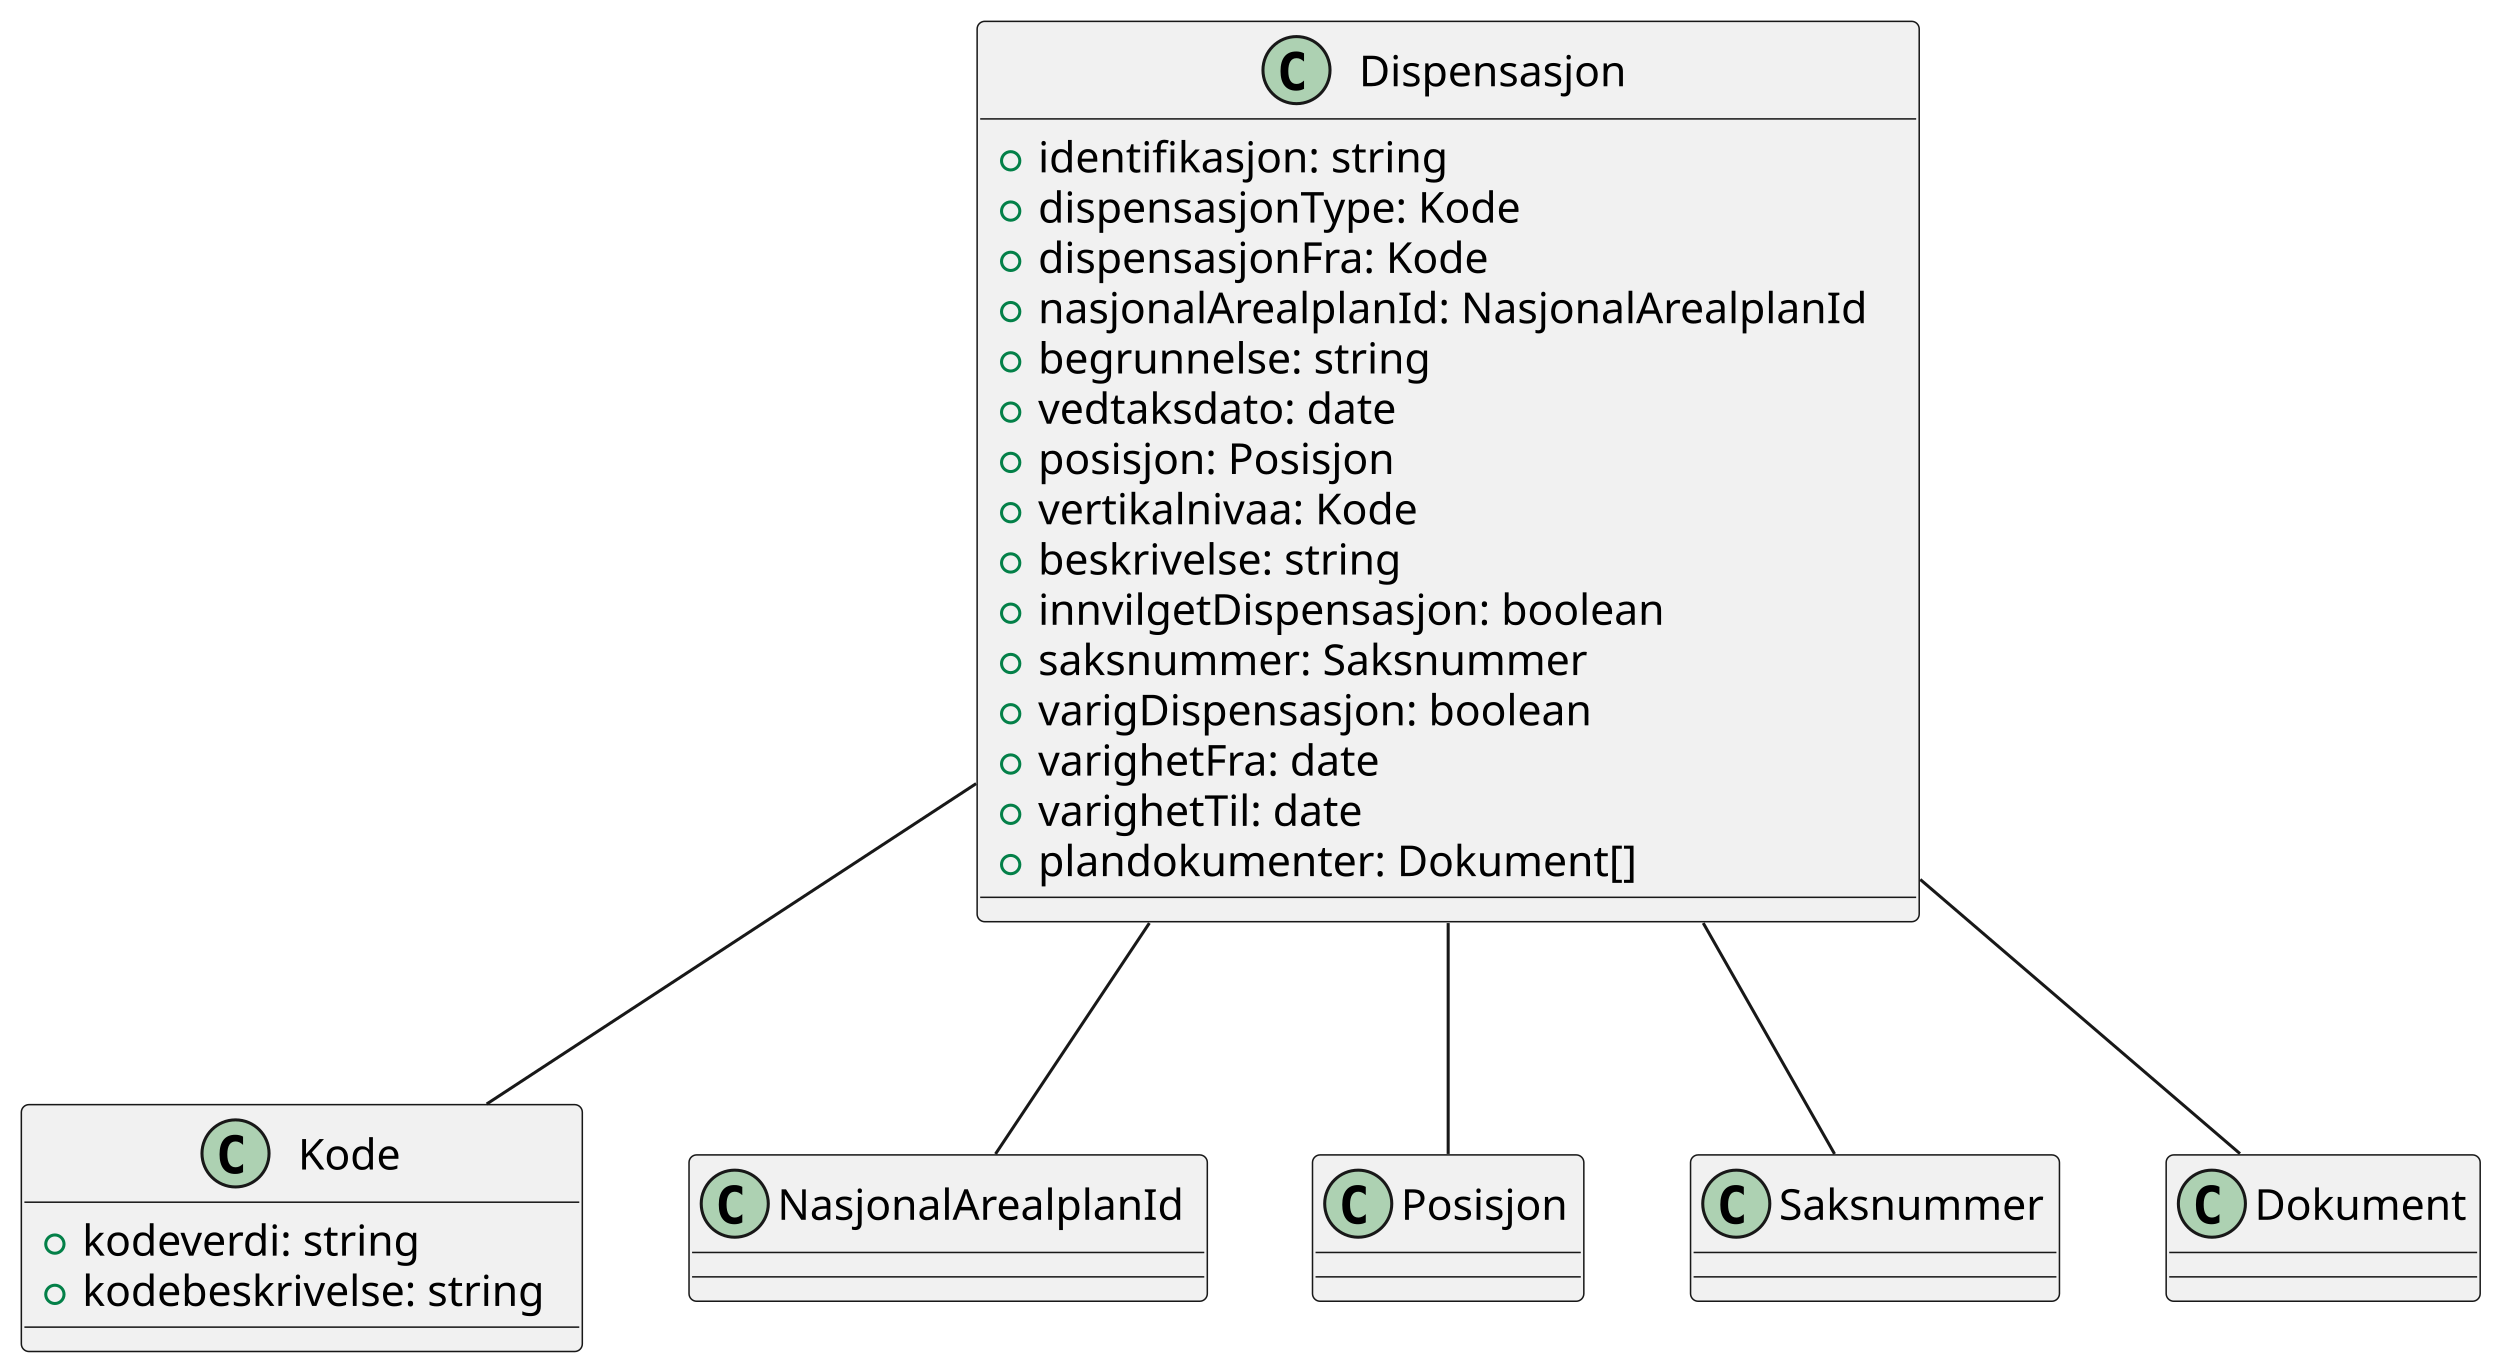
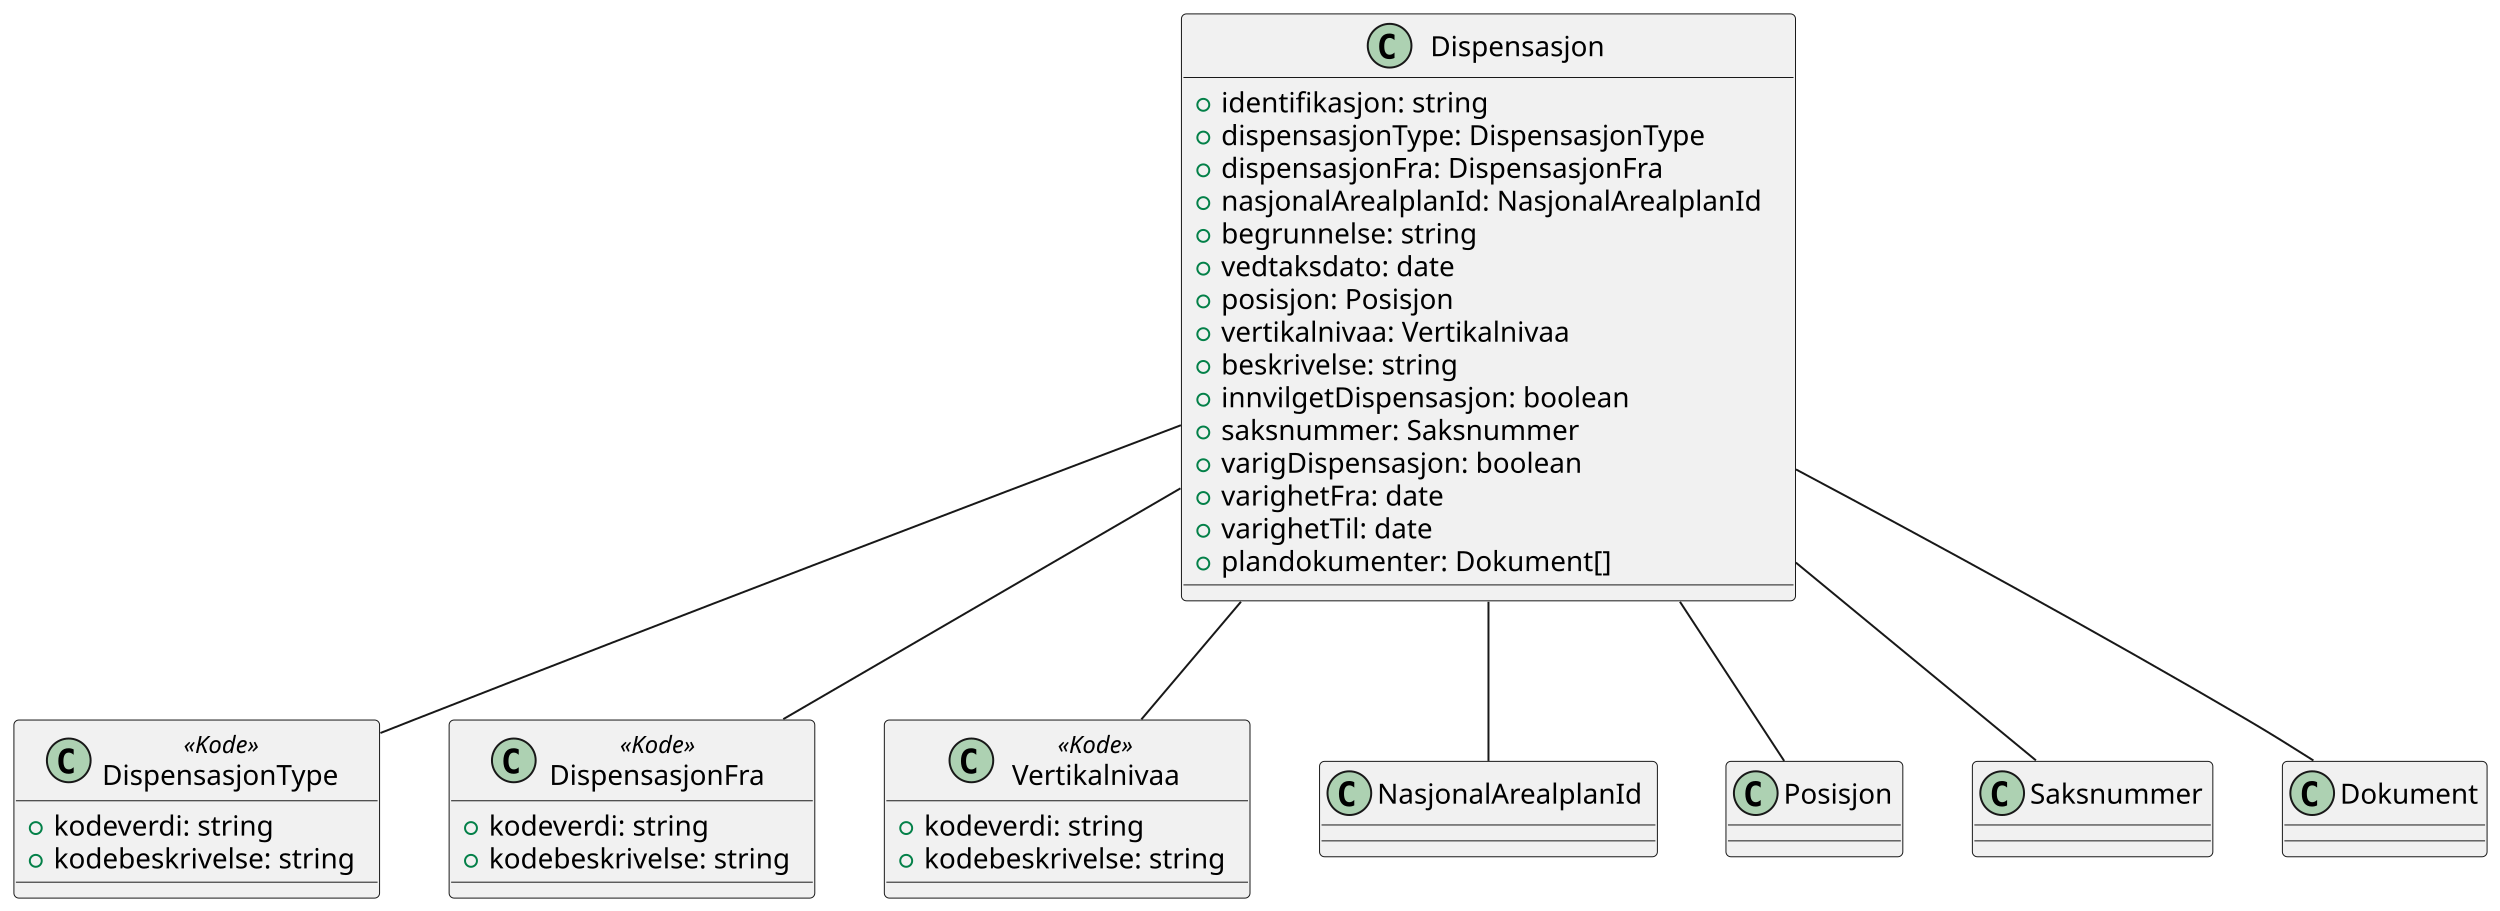
- <svg xmlns="http://www.w3.org/2000/svg" contentStyleType="text/css" height="450px" preserveAspectRatio="none" style="width:820px;height:450px;background:#FFFFFF;" version="1.1" viewBox="0 0 820 450" width="820px" zoomAndPan="magnify">
+ <svg xmlns="http://www.w3.org/2000/svg" contentStyleType="text/css" height="458px" preserveAspectRatio="none" style="width:1258px;height:458px;background:#FFFFFF;" version="1.1" viewBox="0 0 1258 458" width="1258px" zoomAndPan="magnify">
  <defs />
  <g>
    <g id="elem_Dispensasjon">
-       <rect codeLine="1" fill="#F1F1F1" height="295.324" id="Dispensasjon" rx="2.5" ry="2.5" style="stroke:#181818;stroke-width:0.5;" width="309" x="320.5" y="7" />
-       <ellipse cx="425.25" cy="23" fill="#ADD1B2" rx="11" ry="11" style="stroke:#181818;stroke-width:1.0;" />
-       <path d="M427.723,29.143 Q427.142,29.442 426.503,29.591 Q425.864,29.741 425.158,29.741 Q422.651,29.741 421.332,28.089 Q420.012,26.437 420.012,23.316 Q420.012,20.186 421.332,18.535 Q422.651,16.883 425.158,16.883 Q425.864,16.883 426.511,17.032 Q427.159,17.182 427.723,17.48 L427.723,20.203 Q427.092,19.622 426.499,19.352 Q425.905,19.082 425.274,19.082 Q423.93,19.082 423.245,20.149 Q422.56,21.216 422.56,23.316 Q422.56,25.408 423.245,26.474 Q423.93,27.541 425.274,27.541 Q425.905,27.541 426.499,27.271 Q427.092,27.002 427.723,26.42 Z " fill="#000000" />
-       <text fill="#000000" font-family="sans-serif" font-size="14" lengthAdjust="spacing" textLength="91" x="445.75" y="28.291">Dispensasjon</text>
-       <line style="stroke:#181818;stroke-width:0.5;" x1="321.5" x2="628.5" y1="39" y2="39" />
-       <ellipse cx="331.5" cy="52.744" fill="none" rx="3" ry="3" style="stroke:#038048;stroke-width:1.0;" />
-       <text fill="#000000" font-family="sans-serif" font-size="14" lengthAdjust="spacing" textLength="141" x="340.5" y="56.535">identifikasjon: string</text>
-       <ellipse cx="331.5" cy="69.232" fill="none" rx="3" ry="3" style="stroke:#038048;stroke-width:1.0;" />
-       <text fill="#000000" font-family="sans-serif" font-size="14" lengthAdjust="spacing" textLength="166" x="340.5" y="73.023">dispensasjonType: Kode</text>
-       <ellipse cx="331.5" cy="85.721" fill="none" rx="3" ry="3" style="stroke:#038048;stroke-width:1.0;" />
-       <text fill="#000000" font-family="sans-serif" font-size="14" lengthAdjust="spacing" textLength="155" x="340.5" y="89.512">dispensasjonFra: Kode</text>
-       <ellipse cx="331.5" cy="102.209" fill="none" rx="3" ry="3" style="stroke:#038048;stroke-width:1.0;" />
-       <text fill="#000000" font-family="sans-serif" font-size="14" lengthAdjust="spacing" textLength="283" x="340.5" y="106">nasjonalArealplanId: NasjonalArealplanId</text>
-       <ellipse cx="331.5" cy="118.697" fill="none" rx="3" ry="3" style="stroke:#038048;stroke-width:1.0;" />
-       <text fill="#000000" font-family="sans-serif" font-size="14" lengthAdjust="spacing" textLength="134" x="340.5" y="122.488">begrunnelse: string</text>
-       <ellipse cx="331.5" cy="135.185" fill="none" rx="3" ry="3" style="stroke:#038048;stroke-width:1.0;" />
-       <text fill="#000000" font-family="sans-serif" font-size="14" lengthAdjust="spacing" textLength="125" x="340.5" y="138.977">vedtaksdato:  date</text>
-       <ellipse cx="331.5" cy="151.674" fill="none" rx="3" ry="3" style="stroke:#038048;stroke-width:1.0;" />
-       <text fill="#000000" font-family="sans-serif" font-size="14" lengthAdjust="spacing" textLength="123" x="340.5" y="155.465">posisjon: Posisjon</text>
-       <ellipse cx="331.5" cy="168.162" fill="none" rx="3" ry="3" style="stroke:#038048;stroke-width:1.0;" />
-       <text fill="#000000" font-family="sans-serif" font-size="14" lengthAdjust="spacing" textLength="129" x="340.5" y="171.953">vertikalnivaa: Kode</text>
-       <ellipse cx="331.5" cy="184.65" fill="none" rx="3" ry="3" style="stroke:#038048;stroke-width:1.0;" />
-       <text fill="#000000" font-family="sans-serif" font-size="14" lengthAdjust="spacing" textLength="124" x="340.5" y="188.441">beskrivelse: string</text>
-       <ellipse cx="331.5" cy="201.139" fill="none" rx="3" ry="3" style="stroke:#038048;stroke-width:1.0;" />
-       <text fill="#000000" font-family="sans-serif" font-size="14" lengthAdjust="spacing" textLength="214" x="340.5" y="204.93">innvilgetDispensasjon: boolean</text>
-       <ellipse cx="331.5" cy="217.627" fill="none" rx="3" ry="3" style="stroke:#038048;stroke-width:1.0;" />
-       <text fill="#000000" font-family="sans-serif" font-size="14" lengthAdjust="spacing" textLength="185" x="340.5" y="221.418">saksnummer: Saksnummer</text>
-       <ellipse cx="331.5" cy="234.115" fill="none" rx="3" ry="3" style="stroke:#038048;stroke-width:1.0;" />
-       <text fill="#000000" font-family="sans-serif" font-size="14" lengthAdjust="spacing" textLength="189" x="340.5" y="237.906">varigDispensasjon: boolean</text>
-       <ellipse cx="331.5" cy="250.603" fill="none" rx="3" ry="3" style="stroke:#038048;stroke-width:1.0;" />
-       <text fill="#000000" font-family="sans-serif" font-size="14" lengthAdjust="spacing" textLength="116" x="340.5" y="254.394">varighetFra: date</text>
-       <ellipse cx="331.5" cy="267.092" fill="none" rx="3" ry="3" style="stroke:#038048;stroke-width:1.0;" />
-       <text fill="#000000" font-family="sans-serif" font-size="14" lengthAdjust="spacing" textLength="111" x="340.5" y="270.883">varighetTil: date</text>
-       <ellipse cx="331.5" cy="283.58" fill="none" rx="3" ry="3" style="stroke:#038048;stroke-width:1.0;" />
-       <text fill="#000000" font-family="sans-serif" font-size="14" lengthAdjust="spacing" textLength="203" x="340.5" y="287.371">plandokumenter: Dokument[]</text>
-       <line style="stroke:#181818;stroke-width:0.5;" x1="321.5" x2="628.5" y1="294.324" y2="294.324" />
+       <rect codeLine="1" fill="#F1F1F1" height="295.324" id="Dispensasjon" rx="2.5" ry="2.5" style="stroke:#181818;stroke-width:0.5;" width="309" x="594.5" y="7" />
+       <ellipse cx="699.25" cy="23" fill="#ADD1B2" rx="11" ry="11" style="stroke:#181818;stroke-width:1.0;" />
+       <path d="M701.723,29.143 Q701.142,29.442 700.503,29.591 Q699.864,29.741 699.158,29.741 Q696.651,29.741 695.332,28.089 Q694.012,26.437 694.012,23.316 Q694.012,20.186 695.332,18.535 Q696.651,16.883 699.158,16.883 Q699.864,16.883 700.511,17.032 Q701.159,17.182 701.723,17.48 L701.723,20.203 Q701.092,19.622 700.499,19.352 Q699.905,19.082 699.274,19.082 Q697.93,19.082 697.245,20.149 Q696.56,21.216 696.56,23.316 Q696.56,25.408 697.245,26.474 Q697.93,27.541 699.274,27.541 Q699.905,27.541 700.499,27.271 Q701.092,27.002 701.723,26.42 Z " fill="#000000" />
+       <text fill="#000000" font-family="sans-serif" font-size="14" lengthAdjust="spacing" textLength="91" x="719.75" y="28.291">Dispensasjon</text>
+       <line style="stroke:#181818;stroke-width:0.5;" x1="595.5" x2="902.5" y1="39" y2="39" />
+       <ellipse cx="605.5" cy="52.744" fill="none" rx="3" ry="3" style="stroke:#038048;stroke-width:1.0;" />
+       <text fill="#000000" font-family="sans-serif" font-size="14" lengthAdjust="spacing" textLength="141" x="614.5" y="56.535">identifikasjon: string</text>
+       <ellipse cx="605.5" cy="69.232" fill="none" rx="3" ry="3" style="stroke:#038048;stroke-width:1.0;" />
+       <text fill="#000000" font-family="sans-serif" font-size="14" lengthAdjust="spacing" textLength="255" x="614.5" y="73.023">dispensasjonType: DispensasjonType</text>
+       <ellipse cx="605.5" cy="85.721" fill="none" rx="3" ry="3" style="stroke:#038048;stroke-width:1.0;" />
+       <text fill="#000000" font-family="sans-serif" font-size="14" lengthAdjust="spacing" textLength="233" x="614.5" y="89.512">dispensasjonFra: DispensasjonFra</text>
+       <ellipse cx="605.5" cy="102.209" fill="none" rx="3" ry="3" style="stroke:#038048;stroke-width:1.0;" />
+       <text fill="#000000" font-family="sans-serif" font-size="14" lengthAdjust="spacing" textLength="283" x="614.5" y="106">nasjonalArealplanId: NasjonalArealplanId</text>
+       <ellipse cx="605.5" cy="118.697" fill="none" rx="3" ry="3" style="stroke:#038048;stroke-width:1.0;" />
+       <text fill="#000000" font-family="sans-serif" font-size="14" lengthAdjust="spacing" textLength="134" x="614.5" y="122.488">begrunnelse: string</text>
+       <ellipse cx="605.5" cy="135.185" fill="none" rx="3" ry="3" style="stroke:#038048;stroke-width:1.0;" />
+       <text fill="#000000" font-family="sans-serif" font-size="14" lengthAdjust="spacing" textLength="125" x="614.5" y="138.977">vedtaksdato:  date</text>
+       <ellipse cx="605.5" cy="151.674" fill="none" rx="3" ry="3" style="stroke:#038048;stroke-width:1.0;" />
+       <text fill="#000000" font-family="sans-serif" font-size="14" lengthAdjust="spacing" textLength="123" x="614.5" y="155.465">posisjon: Posisjon</text>
+       <ellipse cx="605.5" cy="168.162" fill="none" rx="3" ry="3" style="stroke:#038048;stroke-width:1.0;" />
+       <text fill="#000000" font-family="sans-serif" font-size="14" lengthAdjust="spacing" textLength="182" x="614.5" y="171.953">vertikalnivaa: Vertikalnivaa</text>
+       <ellipse cx="605.5" cy="184.65" fill="none" rx="3" ry="3" style="stroke:#038048;stroke-width:1.0;" />
+       <text fill="#000000" font-family="sans-serif" font-size="14" lengthAdjust="spacing" textLength="124" x="614.5" y="188.441">beskrivelse: string</text>
+       <ellipse cx="605.5" cy="201.139" fill="none" rx="3" ry="3" style="stroke:#038048;stroke-width:1.0;" />
+       <text fill="#000000" font-family="sans-serif" font-size="14" lengthAdjust="spacing" textLength="214" x="614.5" y="204.93">innvilgetDispensasjon: boolean</text>
+       <ellipse cx="605.5" cy="217.627" fill="none" rx="3" ry="3" style="stroke:#038048;stroke-width:1.0;" />
+       <text fill="#000000" font-family="sans-serif" font-size="14" lengthAdjust="spacing" textLength="185" x="614.5" y="221.418">saksnummer: Saksnummer</text>
+       <ellipse cx="605.5" cy="234.115" fill="none" rx="3" ry="3" style="stroke:#038048;stroke-width:1.0;" />
+       <text fill="#000000" font-family="sans-serif" font-size="14" lengthAdjust="spacing" textLength="189" x="614.5" y="237.906">varigDispensasjon: boolean</text>
+       <ellipse cx="605.5" cy="250.603" fill="none" rx="3" ry="3" style="stroke:#038048;stroke-width:1.0;" />
+       <text fill="#000000" font-family="sans-serif" font-size="14" lengthAdjust="spacing" textLength="116" x="614.5" y="254.394">varighetFra: date</text>
+       <ellipse cx="605.5" cy="267.092" fill="none" rx="3" ry="3" style="stroke:#038048;stroke-width:1.0;" />
+       <text fill="#000000" font-family="sans-serif" font-size="14" lengthAdjust="spacing" textLength="111" x="614.5" y="270.883">varighetTil: date</text>
+       <ellipse cx="605.5" cy="283.58" fill="none" rx="3" ry="3" style="stroke:#038048;stroke-width:1.0;" />
+       <text fill="#000000" font-family="sans-serif" font-size="14" lengthAdjust="spacing" textLength="203" x="614.5" y="287.371">plandokumenter: Dokument[]</text>
+       <line style="stroke:#181818;stroke-width:0.5;" x1="595.5" x2="902.5" y1="294.324" y2="294.324" />
    </g>
-     <g id="elem_Kode">
-       <rect codeLine="25" fill="#F1F1F1" height="80.977" id="Kode" rx="2.5" ry="2.5" style="stroke:#181818;stroke-width:0.5;" width="184" x="7" y="362.32" />
-       <ellipse cx="77.25" cy="378.32" fill="#ADD1B2" rx="11" ry="11" style="stroke:#181818;stroke-width:1.0;" />
-       <path d="M79.723,384.463 Q79.142,384.762 78.503,384.911 Q77.864,385.061 77.158,385.061 Q74.651,385.061 73.332,383.409 Q72.012,381.757 72.012,378.636 Q72.012,375.507 73.332,373.855 Q74.651,372.203 77.158,372.203 Q77.864,372.203 78.511,372.352 Q79.159,372.502 79.723,372.8 L79.723,375.523 Q79.092,374.942 78.499,374.672 Q77.905,374.402 77.274,374.402 Q75.93,374.402 75.245,375.469 Q74.56,376.536 74.56,378.636 Q74.56,380.728 75.245,381.794 Q75.93,382.861 77.274,382.861 Q77.905,382.861 78.499,382.591 Q79.092,382.322 79.723,381.74 Z " fill="#000000" />
-       <text fill="#000000" font-family="sans-serif" font-size="14" lengthAdjust="spacing" textLength="35" x="97.75" y="383.611">Kode</text>
-       <line style="stroke:#181818;stroke-width:0.5;" x1="8" x2="190" y1="394.32" y2="394.32" />
-       <ellipse cx="18" cy="408.064" fill="none" rx="3" ry="3" style="stroke:#038048;stroke-width:1.0;" />
-       <text fill="#000000" font-family="sans-serif" font-size="14" lengthAdjust="spacing" textLength="116" x="27" y="411.855">kodeverdi: string</text>
-       <ellipse cx="18" cy="424.552" fill="none" rx="3" ry="3" style="stroke:#038048;stroke-width:1.0;" />
-       <text fill="#000000" font-family="sans-serif" font-size="14" lengthAdjust="spacing" textLength="158" x="27" y="428.343">kodebeskrivelse: string</text>
-       <line style="stroke:#181818;stroke-width:0.5;" x1="8" x2="190" y1="435.297" y2="435.297" />
+     <g id="elem_DispensasjonType">
+       <rect codeLine="27" fill="#F1F1F1" height="89.598" id="DispensasjonType" rx="2.5" ry="2.5" style="stroke:#181818;stroke-width:0.5;" width="184" x="7" y="362.32" />
+       <ellipse cx="34.6" cy="382.63" fill="#ADD1B2" rx="11" ry="11" style="stroke:#181818;stroke-width:1.0;" />
+       <path d="M37.073,388.774 Q36.492,389.072 35.853,389.222 Q35.214,389.371 34.508,389.371 Q32.001,389.371 30.681,387.719 Q29.362,386.068 29.362,382.947 Q29.362,379.817 30.681,378.165 Q32.001,376.513 34.508,376.513 Q35.214,376.513 35.861,376.663 Q36.509,376.812 37.073,377.111 L37.073,379.834 Q36.442,379.253 35.849,378.983 Q35.255,378.713 34.624,378.713 Q33.28,378.713 32.595,379.78 Q31.91,380.846 31.91,382.947 Q31.91,385.038 32.595,386.105 Q33.28,387.172 34.624,387.172 Q35.255,387.172 35.849,386.902 Q36.442,386.632 37.073,386.051 Z " fill="#000000" />
+       <text fill="#000000" font-family="sans-serif" font-size="12" font-style="italic" lengthAdjust="spacing" textLength="42" x="92.4" y="378.922">«Kode»</text>
+       <text fill="#000000" font-family="sans-serif" font-size="14" lengthAdjust="spacing" textLength="124" x="51.4" y="394.988">DispensasjonType</text>
+       <line style="stroke:#181818;stroke-width:0.5;" x1="8" x2="190" y1="402.941" y2="402.941" />
+       <ellipse cx="18" cy="416.685" fill="none" rx="3" ry="3" style="stroke:#038048;stroke-width:1.0;" />
+       <text fill="#000000" font-family="sans-serif" font-size="14" lengthAdjust="spacing" textLength="116" x="27" y="420.476">kodeverdi: string</text>
+       <ellipse cx="18" cy="433.173" fill="none" rx="3" ry="3" style="stroke:#038048;stroke-width:1.0;" />
+       <text fill="#000000" font-family="sans-serif" font-size="14" lengthAdjust="spacing" textLength="158" x="27" y="436.964">kodebeskrivelse: string</text>
+       <line style="stroke:#181818;stroke-width:0.5;" x1="8" x2="190" y1="443.918" y2="443.918" />
+     </g>
+     <g id="elem_DispensasjonFra">
+       <rect codeLine="32" fill="#F1F1F1" height="89.598" id="DispensasjonFra" rx="2.5" ry="2.5" style="stroke:#181818;stroke-width:0.5;" width="184" x="226" y="362.32" />
+       <ellipse cx="258.55" cy="382.63" fill="#ADD1B2" rx="11" ry="11" style="stroke:#181818;stroke-width:1.0;" />
+       <path d="M261.023,388.774 Q260.442,389.072 259.803,389.222 Q259.164,389.371 258.458,389.371 Q255.951,389.371 254.631,387.719 Q253.312,386.068 253.312,382.947 Q253.312,379.817 254.631,378.165 Q255.951,376.513 258.458,376.513 Q259.164,376.513 259.811,376.663 Q260.459,376.812 261.023,377.111 L261.023,379.834 Q260.392,379.253 259.799,378.983 Q259.205,378.713 258.574,378.713 Q257.23,378.713 256.545,379.78 Q255.86,380.846 255.86,382.947 Q255.86,385.038 256.545,386.105 Q257.23,387.172 258.574,387.172 Q259.205,387.172 259.799,386.902 Q260.392,386.632 261.023,386.051 Z " fill="#000000" />
+       <text fill="#000000" font-family="sans-serif" font-size="12" font-style="italic" lengthAdjust="spacing" textLength="42" x="311.95" y="378.922">«Kode»</text>
+       <text fill="#000000" font-family="sans-serif" font-size="14" lengthAdjust="spacing" textLength="113" x="276.45" y="394.988">DispensasjonFra</text>
+       <line style="stroke:#181818;stroke-width:0.5;" x1="227" x2="409" y1="402.941" y2="402.941" />
+       <ellipse cx="237" cy="416.685" fill="none" rx="3" ry="3" style="stroke:#038048;stroke-width:1.0;" />
+       <text fill="#000000" font-family="sans-serif" font-size="14" lengthAdjust="spacing" textLength="116" x="246" y="420.476">kodeverdi: string</text>
+       <ellipse cx="237" cy="433.173" fill="none" rx="3" ry="3" style="stroke:#038048;stroke-width:1.0;" />
+       <text fill="#000000" font-family="sans-serif" font-size="14" lengthAdjust="spacing" textLength="158" x="246" y="436.964">kodebeskrivelse: string</text>
+       <line style="stroke:#181818;stroke-width:0.5;" x1="227" x2="409" y1="443.918" y2="443.918" />
+     </g>
+     <g id="elem_Vertikalnivaa">
+       <rect codeLine="37" fill="#F1F1F1" height="89.598" id="Vertikalnivaa" rx="2.5" ry="2.5" style="stroke:#181818;stroke-width:0.5;" width="184" x="445" y="362.32" />
+       <ellipse cx="488.8" cy="382.63" fill="#ADD1B2" rx="11" ry="11" style="stroke:#181818;stroke-width:1.0;" />
+       <path d="M491.273,388.774 Q490.692,389.072 490.053,389.222 Q489.414,389.371 488.708,389.371 Q486.201,389.371 484.882,387.719 Q483.562,386.068 483.562,382.947 Q483.562,379.817 484.882,378.165 Q486.201,376.513 488.708,376.513 Q489.414,376.513 490.061,376.663 Q490.709,376.812 491.273,377.111 L491.273,379.834 Q490.642,379.253 490.049,378.983 Q489.455,378.713 488.824,378.713 Q487.48,378.713 486.795,379.78 Q486.11,380.846 486.11,382.947 Q486.11,385.038 486.795,386.105 Q487.48,387.172 488.824,387.172 Q489.455,387.172 490.049,386.902 Q490.642,386.632 491.273,386.051 Z " fill="#000000" />
+       <text fill="#000000" font-family="sans-serif" font-size="12" font-style="italic" lengthAdjust="spacing" textLength="42" x="532.2" y="378.922">«Kode»</text>
+       <text fill="#000000" font-family="sans-serif" font-size="14" lengthAdjust="spacing" textLength="88" x="509.2" y="394.988">Vertikalnivaa</text>
+       <line style="stroke:#181818;stroke-width:0.5;" x1="446" x2="628" y1="402.941" y2="402.941" />
+       <ellipse cx="456" cy="416.685" fill="none" rx="3" ry="3" style="stroke:#038048;stroke-width:1.0;" />
+       <text fill="#000000" font-family="sans-serif" font-size="14" lengthAdjust="spacing" textLength="116" x="465" y="420.476">kodeverdi: string</text>
+       <ellipse cx="456" cy="433.173" fill="none" rx="3" ry="3" style="stroke:#038048;stroke-width:1.0;" />
+       <text fill="#000000" font-family="sans-serif" font-size="14" lengthAdjust="spacing" textLength="158" x="465" y="436.964">kodebeskrivelse: string</text>
+       <line style="stroke:#181818;stroke-width:0.5;" x1="446" x2="628" y1="443.918" y2="443.918" />
    </g>
    <g id="elem_NasjonalArealplanId">
-       <rect fill="#F1F1F1" height="48" id="NasjonalArealplanId" rx="2.5" ry="2.5" style="stroke:#181818;stroke-width:0.5;" width="170" x="226" y="378.81" />
-       <ellipse cx="241" cy="394.81" fill="#ADD1B2" rx="11" ry="11" style="stroke:#181818;stroke-width:1.0;" />
-       <path d="M243.473,400.953 Q242.892,401.252 242.253,401.401 Q241.614,401.551 240.908,401.551 Q238.401,401.551 237.082,399.899 Q235.762,398.247 235.762,395.126 Q235.762,391.997 237.082,390.345 Q238.401,388.693 240.908,388.693 Q241.614,388.693 242.261,388.842 Q242.909,388.992 243.473,389.291 L243.473,392.013 Q242.842,391.432 242.249,391.162 Q241.655,390.892 241.024,390.892 Q239.68,390.892 238.995,391.959 Q238.31,393.026 238.31,395.126 Q238.31,397.218 238.995,398.284 Q239.68,399.351 241.024,399.351 Q241.655,399.351 242.249,399.081 Q242.842,398.812 243.473,398.23 Z " fill="#000000" />
-       <text fill="#000000" font-family="sans-serif" font-size="14" lengthAdjust="spacing" textLength="138" x="255" y="400.101">NasjonalArealplanId</text>
-       <line style="stroke:#181818;stroke-width:0.5;" x1="227" x2="395" y1="410.81" y2="410.81" />
-       <line style="stroke:#181818;stroke-width:0.5;" x1="227" x2="395" y1="418.81" y2="418.81" />
+       <rect fill="#F1F1F1" height="48" id="NasjonalArealplanId" rx="2.5" ry="2.5" style="stroke:#181818;stroke-width:0.5;" width="170" x="664" y="383.12" />
+       <ellipse cx="679" cy="399.12" fill="#ADD1B2" rx="11" ry="11" style="stroke:#181818;stroke-width:1.0;" />
+       <path d="M681.473,405.263 Q680.892,405.562 680.253,405.711 Q679.614,405.861 678.908,405.861 Q676.401,405.861 675.082,404.209 Q673.762,402.557 673.762,399.436 Q673.762,396.307 675.082,394.655 Q676.401,393.003 678.908,393.003 Q679.614,393.003 680.261,393.152 Q680.909,393.302 681.473,393.601 L681.473,396.323 Q680.842,395.742 680.249,395.472 Q679.655,395.202 679.024,395.202 Q677.68,395.202 676.995,396.269 Q676.31,397.336 676.31,399.436 Q676.31,401.528 676.995,402.594 Q677.68,403.661 679.024,403.661 Q679.655,403.661 680.249,403.391 Q680.842,403.122 681.473,402.54 Z " fill="#000000" />
+       <text fill="#000000" font-family="sans-serif" font-size="14" lengthAdjust="spacing" textLength="138" x="693" y="404.411">NasjonalArealplanId</text>
+       <line style="stroke:#181818;stroke-width:0.5;" x1="665" x2="833" y1="415.12" y2="415.12" />
+       <line style="stroke:#181818;stroke-width:0.5;" x1="665" x2="833" y1="423.12" y2="423.12" />
    </g>
    <g id="elem_Posisjon">
-       <rect fill="#F1F1F1" height="48" id="Posisjon" rx="2.5" ry="2.5" style="stroke:#181818;stroke-width:0.5;" width="89" x="430.5" y="378.81" />
-       <ellipse cx="445.5" cy="394.81" fill="#ADD1B2" rx="11" ry="11" style="stroke:#181818;stroke-width:1.0;" />
-       <path d="M447.973,400.953 Q447.392,401.252 446.753,401.401 Q446.114,401.551 445.408,401.551 Q442.901,401.551 441.582,399.899 Q440.262,398.247 440.262,395.126 Q440.262,391.997 441.582,390.345 Q442.901,388.693 445.408,388.693 Q446.114,388.693 446.761,388.842 Q447.409,388.992 447.973,389.291 L447.973,392.013 Q447.342,391.432 446.749,391.162 Q446.155,390.892 445.524,390.892 Q444.18,390.892 443.495,391.959 Q442.81,393.026 442.81,395.126 Q442.81,397.218 443.495,398.284 Q444.18,399.351 445.524,399.351 Q446.155,399.351 446.749,399.081 Q447.342,398.812 447.973,398.23 Z " fill="#000000" />
-       <text fill="#000000" font-family="sans-serif" font-size="14" lengthAdjust="spacing" textLength="57" x="459.5" y="400.101">Posisjon</text>
-       <line style="stroke:#181818;stroke-width:0.5;" x1="431.5" x2="518.5" y1="410.81" y2="410.81" />
-       <line style="stroke:#181818;stroke-width:0.5;" x1="431.5" x2="518.5" y1="418.81" y2="418.81" />
+       <rect fill="#F1F1F1" height="48" id="Posisjon" rx="2.5" ry="2.5" style="stroke:#181818;stroke-width:0.5;" width="89" x="868.5" y="383.12" />
+       <ellipse cx="883.5" cy="399.12" fill="#ADD1B2" rx="11" ry="11" style="stroke:#181818;stroke-width:1.0;" />
+       <path d="M885.973,405.263 Q885.392,405.562 884.753,405.711 Q884.114,405.861 883.408,405.861 Q880.901,405.861 879.582,404.209 Q878.262,402.557 878.262,399.436 Q878.262,396.307 879.582,394.655 Q880.901,393.003 883.408,393.003 Q884.114,393.003 884.761,393.152 Q885.409,393.302 885.973,393.601 L885.973,396.323 Q885.342,395.742 884.749,395.472 Q884.155,395.202 883.524,395.202 Q882.18,395.202 881.495,396.269 Q880.81,397.336 880.81,399.436 Q880.81,401.528 881.495,402.594 Q882.18,403.661 883.524,403.661 Q884.155,403.661 884.749,403.391 Q885.342,403.122 885.973,402.54 Z " fill="#000000" />
+       <text fill="#000000" font-family="sans-serif" font-size="14" lengthAdjust="spacing" textLength="57" x="897.5" y="404.411">Posisjon</text>
+       <line style="stroke:#181818;stroke-width:0.5;" x1="869.5" x2="956.5" y1="415.12" y2="415.12" />
+       <line style="stroke:#181818;stroke-width:0.5;" x1="869.5" x2="956.5" y1="423.12" y2="423.12" />
    </g>
    <g id="elem_Saksnummer">
-       <rect fill="#F1F1F1" height="48" id="Saksnummer" rx="2.5" ry="2.5" style="stroke:#181818;stroke-width:0.5;" width="121" x="554.5" y="378.81" />
-       <ellipse cx="569.5" cy="394.81" fill="#ADD1B2" rx="11" ry="11" style="stroke:#181818;stroke-width:1.0;" />
-       <path d="M571.973,400.953 Q571.392,401.252 570.753,401.401 Q570.114,401.551 569.408,401.551 Q566.901,401.551 565.582,399.899 Q564.262,398.247 564.262,395.126 Q564.262,391.997 565.582,390.345 Q566.901,388.693 569.408,388.693 Q570.114,388.693 570.761,388.842 Q571.409,388.992 571.973,389.291 L571.973,392.013 Q571.342,391.432 570.749,391.162 Q570.155,390.892 569.524,390.892 Q568.18,390.892 567.495,391.959 Q566.81,393.026 566.81,395.126 Q566.81,397.218 567.495,398.284 Q568.18,399.351 569.524,399.351 Q570.155,399.351 570.749,399.081 Q571.342,398.812 571.973,398.23 Z " fill="#000000" />
-       <text fill="#000000" font-family="sans-serif" font-size="14" lengthAdjust="spacing" textLength="89" x="583.5" y="400.101">Saksnummer</text>
-       <line style="stroke:#181818;stroke-width:0.5;" x1="555.5" x2="674.5" y1="410.81" y2="410.81" />
-       <line style="stroke:#181818;stroke-width:0.5;" x1="555.5" x2="674.5" y1="418.81" y2="418.81" />
+       <rect fill="#F1F1F1" height="48" id="Saksnummer" rx="2.5" ry="2.5" style="stroke:#181818;stroke-width:0.5;" width="121" x="992.5" y="383.12" />
+       <ellipse cx="1007.5" cy="399.12" fill="#ADD1B2" rx="11" ry="11" style="stroke:#181818;stroke-width:1.0;" />
+       <path d="M1009.973,405.263 Q1009.392,405.562 1008.753,405.711 Q1008.114,405.861 1007.408,405.861 Q1004.901,405.861 1003.582,404.209 Q1002.262,402.557 1002.262,399.436 Q1002.262,396.307 1003.582,394.655 Q1004.901,393.003 1007.408,393.003 Q1008.114,393.003 1008.761,393.152 Q1009.409,393.302 1009.973,393.601 L1009.973,396.323 Q1009.342,395.742 1008.749,395.472 Q1008.155,395.202 1007.524,395.202 Q1006.18,395.202 1005.495,396.269 Q1004.81,397.336 1004.81,399.436 Q1004.81,401.528 1005.495,402.594 Q1006.18,403.661 1007.524,403.661 Q1008.155,403.661 1008.749,403.391 Q1009.342,403.122 1009.973,402.54 Z " fill="#000000" />
+       <text fill="#000000" font-family="sans-serif" font-size="14" lengthAdjust="spacing" textLength="89" x="1021.5" y="404.411">Saksnummer</text>
+       <line style="stroke:#181818;stroke-width:0.5;" x1="993.5" x2="1112.5" y1="415.12" y2="415.12" />
+       <line style="stroke:#181818;stroke-width:0.5;" x1="993.5" x2="1112.5" y1="423.12" y2="423.12" />
    </g>
    <g id="elem_Dokument">
-       <rect fill="#F1F1F1" height="48" id="Dokument" rx="2.5" ry="2.5" style="stroke:#181818;stroke-width:0.5;" width="103" x="710.5" y="378.81" />
-       <ellipse cx="725.5" cy="394.81" fill="#ADD1B2" rx="11" ry="11" style="stroke:#181818;stroke-width:1.0;" />
-       <path d="M727.973,400.953 Q727.392,401.252 726.753,401.401 Q726.114,401.551 725.408,401.551 Q722.901,401.551 721.582,399.899 Q720.262,398.247 720.262,395.126 Q720.262,391.997 721.582,390.345 Q722.901,388.693 725.408,388.693 Q726.114,388.693 726.761,388.842 Q727.409,388.992 727.973,389.291 L727.973,392.013 Q727.342,391.432 726.749,391.162 Q726.155,390.892 725.524,390.892 Q724.18,390.892 723.495,391.959 Q722.81,393.026 722.81,395.126 Q722.81,397.218 723.495,398.284 Q724.18,399.351 725.524,399.351 Q726.155,399.351 726.749,399.081 Q727.342,398.812 727.973,398.23 Z " fill="#000000" />
-       <text fill="#000000" font-family="sans-serif" font-size="14" lengthAdjust="spacing" textLength="71" x="739.5" y="400.101">Dokument</text>
-       <line style="stroke:#181818;stroke-width:0.5;" x1="711.5" x2="812.5" y1="410.81" y2="410.81" />
-       <line style="stroke:#181818;stroke-width:0.5;" x1="711.5" x2="812.5" y1="418.81" y2="418.81" />
+       <rect fill="#F1F1F1" height="48" id="Dokument" rx="2.5" ry="2.5" style="stroke:#181818;stroke-width:0.5;" width="103" x="1148.5" y="383.12" />
+       <ellipse cx="1163.5" cy="399.12" fill="#ADD1B2" rx="11" ry="11" style="stroke:#181818;stroke-width:1.0;" />
+       <path d="M1165.973,405.263 Q1165.392,405.562 1164.753,405.711 Q1164.114,405.861 1163.408,405.861 Q1160.901,405.861 1159.582,404.209 Q1158.262,402.557 1158.262,399.436 Q1158.262,396.307 1159.582,394.655 Q1160.901,393.003 1163.408,393.003 Q1164.114,393.003 1164.761,393.152 Q1165.409,393.302 1165.973,393.601 L1165.973,396.323 Q1165.342,395.742 1164.749,395.472 Q1164.155,395.202 1163.524,395.202 Q1162.18,395.202 1161.495,396.269 Q1160.81,397.336 1160.81,399.436 Q1160.81,401.528 1161.495,402.594 Q1162.18,403.661 1163.524,403.661 Q1164.155,403.661 1164.749,403.391 Q1165.342,403.122 1165.973,402.54 Z " fill="#000000" />
+       <text fill="#000000" font-family="sans-serif" font-size="14" lengthAdjust="spacing" textLength="71" x="1177.5" y="404.411">Dokument</text>
+       <line style="stroke:#181818;stroke-width:0.5;" x1="1149.5" x2="1250.5" y1="415.12" y2="415.12" />
+       <line style="stroke:#181818;stroke-width:0.5;" x1="1149.5" x2="1250.5" y1="423.12" y2="423.12" />
    </g>
-     <g id="link_Dispensasjon_Kode">
-       <path codeLine="19" d="M320.17,257.02 C263.69,294 203.09,333.67 159.63,362.12 " fill="none" id="Dispensasjon-Kode" style="stroke:#181818;stroke-width:1.0;" />
+     <g id="link_Dispensasjon_DispensasjonType">
+       <path codeLine="19" d="M594.24,213.97 C485.9,254.99 337.89,311.42 208,362.32 C202.59,364.44 197.03,366.63 191.43,368.85 " fill="none" id="Dispensasjon-DispensasjonType" style="stroke:#181818;stroke-width:1.0;" />
+     </g>
+     <g id="link_Dispensasjon_DispensasjonFra">
+       <path codeLine="20" d="M594.01,245.73 C526.07,285.21 449.41,329.76 394.15,361.87 " fill="none" id="Dispensasjon-DispensasjonFra" style="stroke:#181818;stroke-width:1.0;" />
+     </g>
+     <g id="link_Dispensasjon_Vertikalnivaa">
+       <path codeLine="21" d="M624.45,302.8 C606.25,324.31 588.79,344.93 574.33,362.01 " fill="none" id="Dispensasjon-Vertikalnivaa" style="stroke:#181818;stroke-width:1.0;" />
    </g>
    <g id="link_Dispensasjon_NasjonalArealplanId">
-       <path codeLine="20" d="M377,302.76 C357.29,332.33 338.88,359.97 326.53,378.5 " fill="none" id="Dispensasjon-NasjonalArealplanId" style="stroke:#181818;stroke-width:1.0;" />
+       <path codeLine="22" d="M749,302.8 C749,334.11 749,363.53 749,382.91 " fill="none" id="Dispensasjon-NasjonalArealplanId" style="stroke:#181818;stroke-width:1.0;" />
    </g>
    <g id="link_Dispensasjon_Posisjon">
-       <path codeLine="21" d="M475,302.76 C475,332.33 475,359.97 475,378.5 " fill="none" id="Dispensasjon-Posisjon" style="stroke:#181818;stroke-width:1.0;" />
+       <path codeLine="23" d="M845.35,302.8 C865.85,334.11 885.11,363.53 897.8,382.91 " fill="none" id="Dispensasjon-Posisjon" style="stroke:#181818;stroke-width:1.0;" />
    </g>
    <g id="link_Dispensasjon_Saksnummer">
-       <path codeLine="22" d="M558.66,302.76 C575.48,332.33 591.2,359.97 601.74,378.5 " fill="none" id="Dispensasjon-Saksnummer" style="stroke:#181818;stroke-width:1.0;" />
+       <path codeLine="24" d="M903.67,283.09 C950.02,321.28 996.04,359.19 1024.48,382.63 " fill="none" id="Dispensasjon-Saksnummer" style="stroke:#181818;stroke-width:1.0;" />
    </g>
    <g id="link_Dispensasjon_Dokument">
-       <path codeLine="23" d="M629.84,288.46 C670.35,323.2 709.64,356.91 734.71,378.4 " fill="none" id="Dispensasjon-Dokument" style="stroke:#181818;stroke-width:1.0;" />
+       <path codeLine="25" d="M903.71,236.21 C973.74,273.47 1057.19,319 1131,362.32 C1141.89,368.71 1153.55,375.96 1164.12,382.68 " fill="none" id="Dispensasjon-Dokument" style="stroke:#181818;stroke-width:1.0;" />
    </g>
  </g>
</svg>
